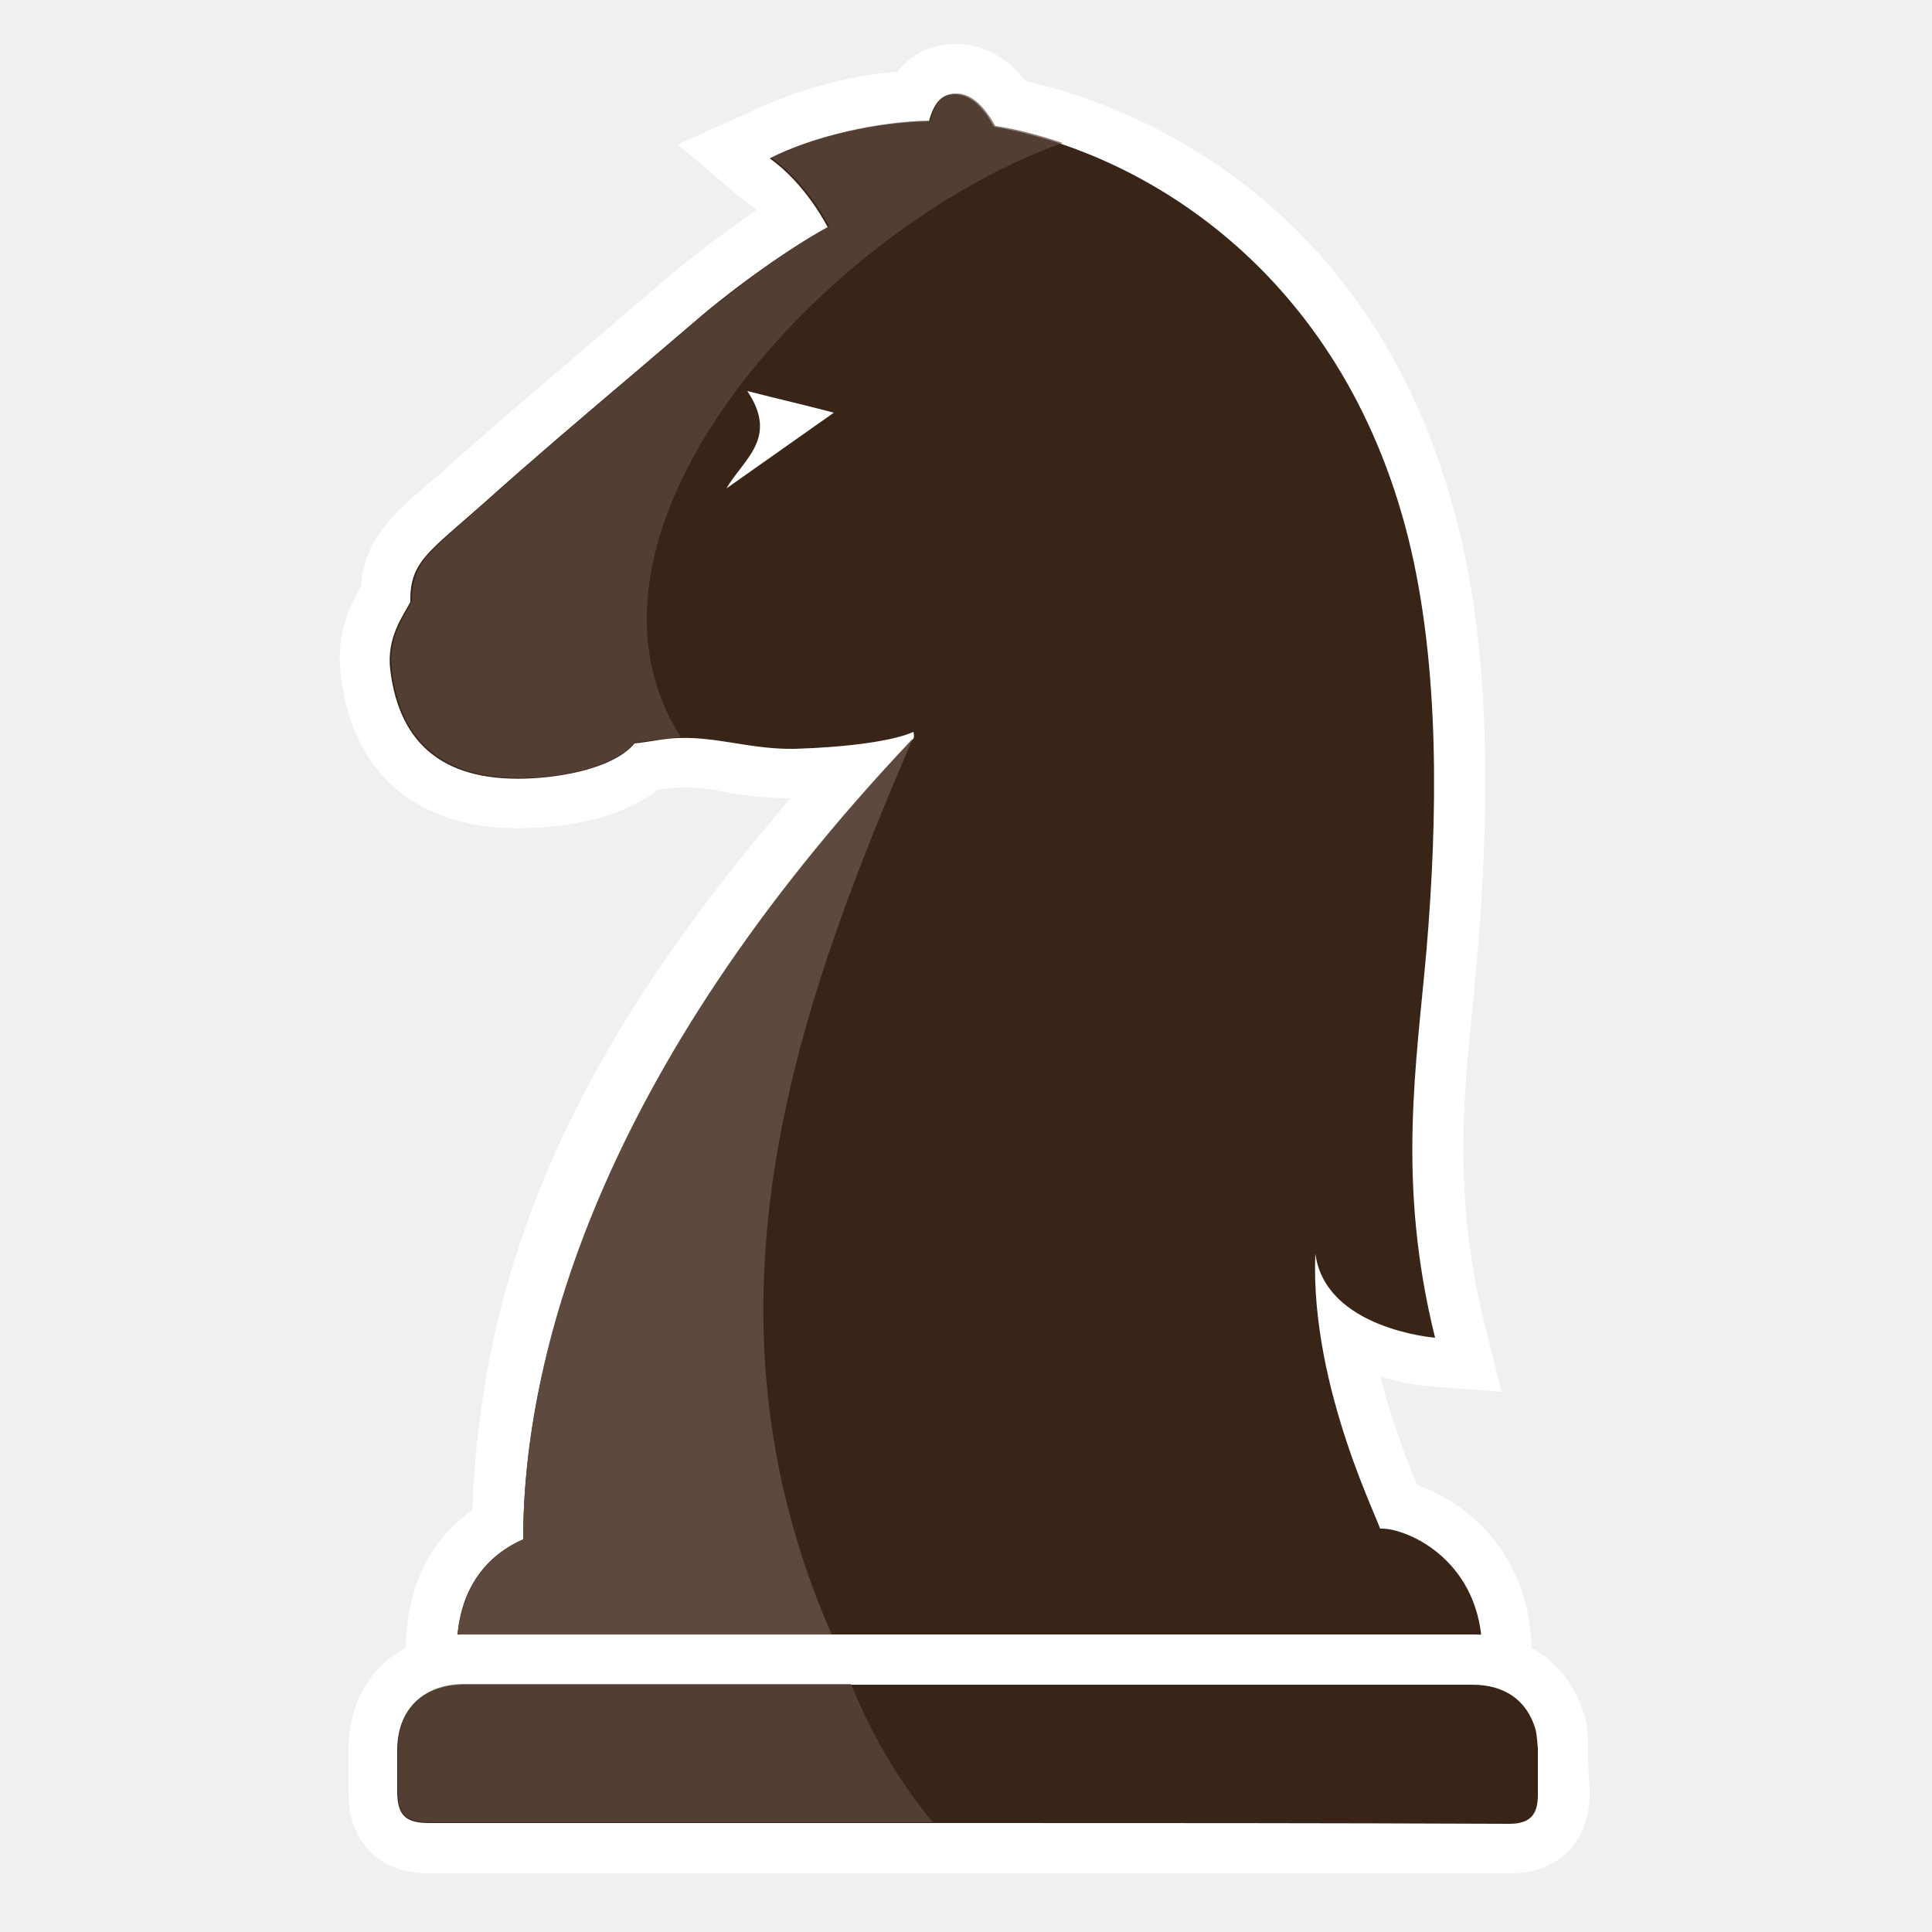
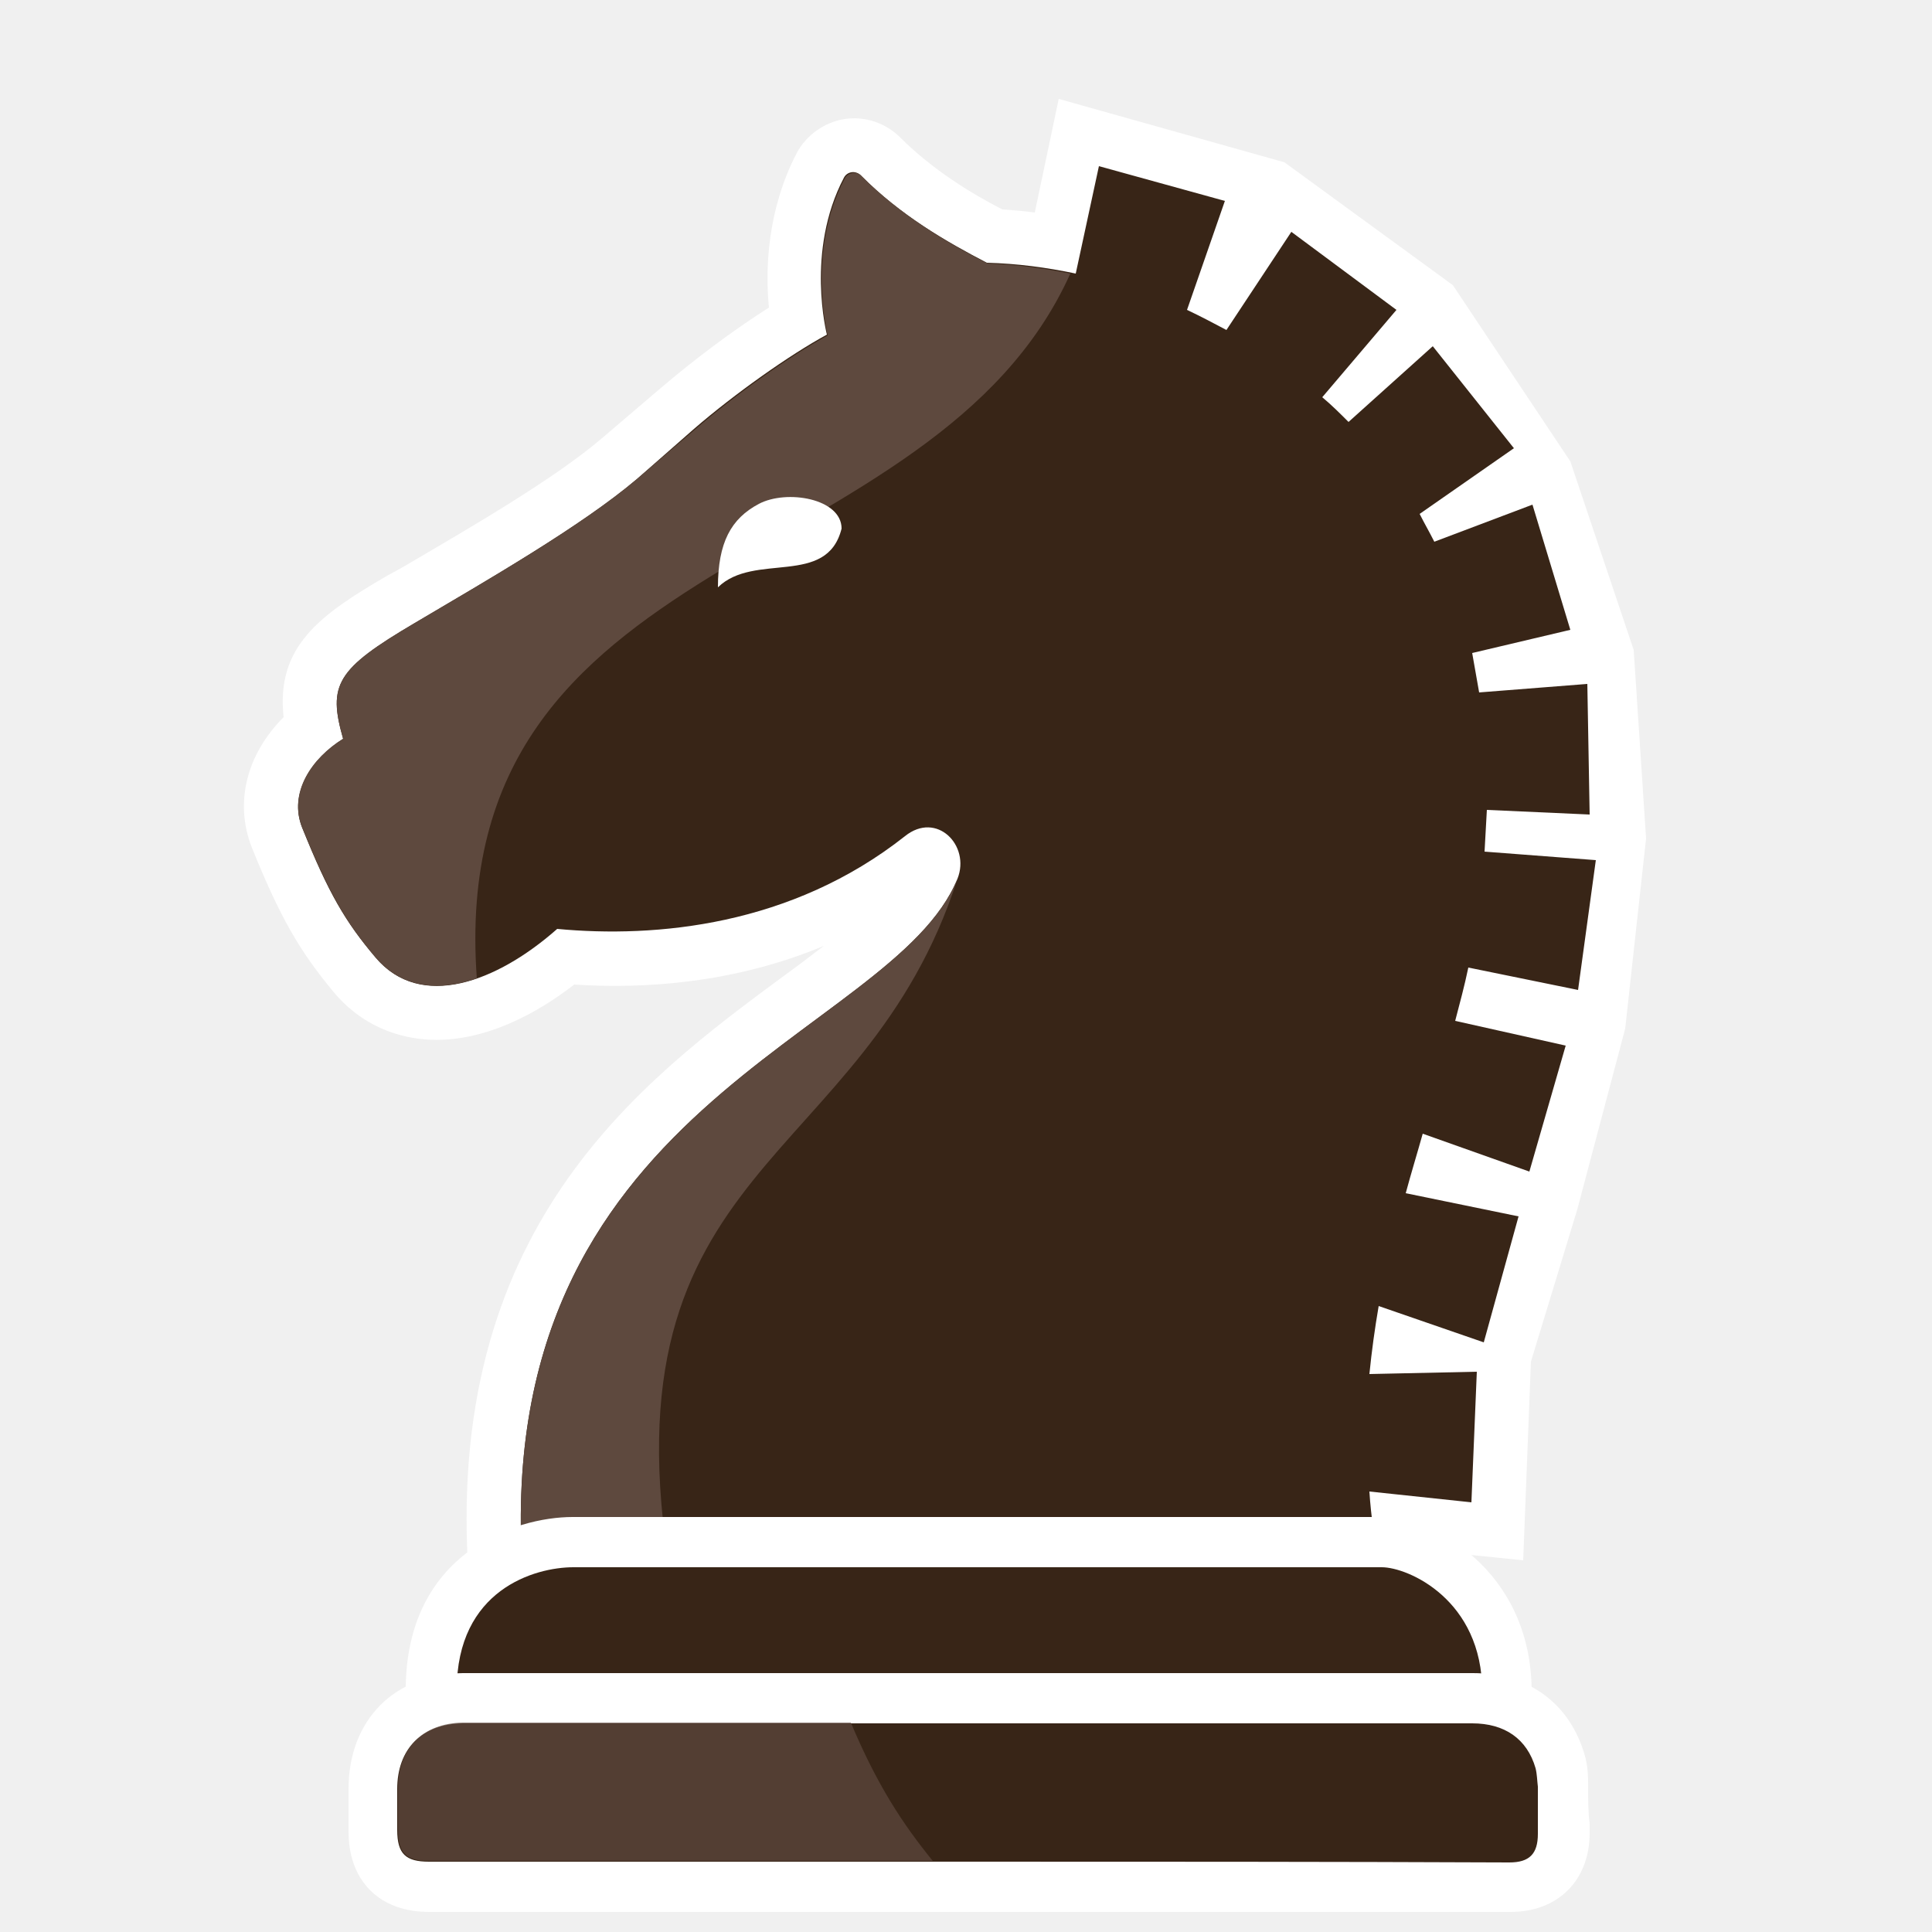
<svg xmlns="http://www.w3.org/2000/svg" version="1.1" id="Capa_1" x="0px" y="0px" viewBox="0 0 250 250" style="enable-background:new 0 0 250 250;" xml:space="preserve">
  <style type="text/css">
	.st0{fill:#FFFFFF;}
	.st1{fill:#382517;}
	.st2{fill:#5E493E;}
- 	.st3{opacity:0.7;fill:#5E493E;}
- 	.st4{opacity:0.7;}
+ 	.st3{opacity:0.7;enable-background:new    ;}
</style>
  <g>
+     <path class="st0" d="M213,108.5l-1.6-24.4l-8.2-24.4l-15.2-22.8L166.2,21L137,12.8l-3.1,14.7c-1.4-0.2-2.8-0.3-4.2-0.4   c-3.9-2-9-5.1-13.2-9.3c-1.9-1.9-4.6-2.8-7.2-2.4c-2.6,0.4-5,2.1-6.2,4.4c-3.8,7.3-4.1,15-3.6,20c-4.6,2.9-9.9,6.9-14.1,10.5   l-7.5,6.4c-6.2,5.3-17.1,11.6-25.8,16.7l-2,1.1c-8.8,5.1-14.4,9.2-13.4,18.3c-4.8,4.8-6.4,11.1-4.1,16.9   c3.6,8.9,6.1,13.3,10.6,18.7c3,3.6,7.1,5.7,11.8,6.1c7.6,0.6,14.8-3.6,19.3-7.1c9.2,0.6,20.8-0.2,32.3-5c-1.7,1.3-3.4,2.6-5.2,3.9   c-18.7,13.8-44.2,32.8-40.7,78.5l0.5,6.5l125.9-1.5l-1.7-8.3c-0.1-0.3-0.1-0.5-0.1-0.8l11.8,1.2l1-25.7l6-19.7l6.2-23.4L213,108.5z   " />
    <g>
-       <path class="st0" d="M178.7,191.3l-101.4,0l-1,0c-0.8,0-1.5,0-2.2,0c-7.5,0-21.6,4.7-21.6,22.4v8.6h6.5l139.2,0v-8.3    C198.2,198.1,185.3,191.3,178.7,191.3z" />
-       <path class="st0" d="M194.3,180.1l-2.2-8.8c-4-16-2.8-29-1.5-41.5c0.2-2.2,0.4-4.4,0.6-6.6c1.9-22.8,1.1-40.9-2.6-55.4    c-11-43.9-44.9-54.9-55.9-57.3c-2.5-3.2-5.5-4.8-9.1-4.8c-1.8,0-5.1,0.5-7.5,3.6c-6.5,0.5-12.6,2.2-19.1,5.2l-9.3,4.2l7.8,6.6    c0.4,0.3,0.8,0.6,1.2,0.9c0.5,0.4,0.9,0.7,1.2,1c-4,2.7-8.6,6.2-12.1,9.2L78.1,43C71,49.1,64.2,54.8,58.3,60.1    c-1,0.9-1.9,1.7-2.8,2.4c-4.8,4.2-8.3,7.2-8.8,13.4c-1.2,2.1-3.3,6-2.6,11.4c1.5,13.5,10.8,20.7,25.4,19.8    c3.9-0.2,11-1.2,15.6-4.9l1.4-0.2c2.4-0.3,4.7,0,7.4,0.5c2.4,0.4,5.1,0.8,8.3,0.8c0,0,0.1,0,0.1,0c-27.7,32.1-40.1,60-41.2,92.7    l-0.1,1.5l13,0.5l0.1-1.5c0,0,0-0.1,0-0.1l97.5,1.4c0.1,0.2,0.2,0.4,0.2,0.5l0.2,0.4c0.2,0.4,0.3,0.8,0.4,1c0,0,0,0,0,0l2.8-1    c0,0,0,0,0,0c-0.1-0.2-0.1-0.5-0.1-0.9l1.8,0l2.8,6.6l1.4-0.6c2.3-1,5.2-4.2,3.4-8.9c-0.2-0.4-0.4-1-0.7-1.7    c-1.2-2.9-3.5-8.5-5.2-15.1c2.8,0.9,5.2,1.2,6.6,1.3L194.3,180.1z" />
-       <path class="st1" d="M67.7,199.3c0-30,15.6-66.7,49.8-102.9l0.6-0.7c0.2-0.2,0.2-0.6,0.1-1c-2.6,1.2-8.7,2-15.4,2.2    c-6.4,0.1-11.2-2.1-17.2-1.2c-1.3,0.2-2.5,0.4-3.5,0.5c-2.4,2.9-8.2,4.2-13,4.5c-11.4,0.7-17.4-4.2-18.6-14    c-0.5-4.2,1.6-6.9,2.6-8.8c-0.1-5.2,2.3-6.4,9.5-12.8c5.9-5.3,12.6-11,19.8-17.1l7.5-6.4c5.2-4.5,12.4-9.6,17.2-12.2    c0,0-2.8-5.6-7.5-8.9c5.5-2.8,13.8-4.7,20.6-4.8c0.6-2.2,1.5-3.5,3.3-3.5c1.9,0,3.6,1.4,5.1,4.2c19.2,3.3,44.9,18.6,53.6,53.1    c4.2,16.8,3.8,36.6,2.4,53.3c-1.3,14.9-3.9,30.2,1.1,50.3c0,0-14.2-1.1-15.5-10.9c-0.7,17.7,8.8,35.6,8.4,35.8" />
-       <path class="st1" d="M59.1,213.7c0-13,10.1-15.9,15.1-15.9c1.1,0,2.1,0,3.2,0c33.8,0,67.6,0,101.4,0c3.4,0,13,4.2,13,16.1    L59.1,213.7z" />
-       <path class="st2" d="M118.1,95.6C77,139,67.7,176.2,67.7,199.2c-4.3,1.9-8.6,6-8.6,14.5l49.6,0.2    C88.6,170.7,102.8,131.2,118.1,95.6z" />
-       <path class="st0" d="M205.5,226c0-1,0-2.5-0.5-4.1c-2-6.6-7.3-10.4-14.4-10.4l-126.7,0l-1.2,0c-0.9,0-1.9,0-2.8,0    c-8.9,0.1-14.8,6.1-14.8,15l0,5.3c0,1.2,0,5,2.8,7.8c2.8,2.8,6.6,2.8,7.8,2.8h139.8c6.1,0,10.2-4.1,10.2-10.2l0-1.2    C205.5,229.4,205.5,227.7,205.5,226z" />
-       <path class="st1" d="M125.3,235.9c-23.3,0-46.5,0-69.8,0c-3,0-4.1-1-4.1-4.1c0-1.8,0-3.5,0-5.3c0-5.2,3.2-8.4,8.4-8.5    c1.3,0,2.6,0,4,0c42.2,0,84.5,0,126.7,0c4.2,0,7.1,2,8.2,5.8c0.2,0.8,0.2,1.6,0.3,2.4c0,2,0,4,0,6.1c0,2.6-1.1,3.7-3.7,3.7    C172.1,235.9,148.7,235.9,125.3,235.9z" />
-       <path class="st3" d="M110.1,217.9c-12,0-34.2,0-46.2,0c-1.3,0-2.7,0-4,0c-5.2,0.1-8.4,3.3-8.4,8.5c0,1.8,0,3.5,0,5.3    c0,3.1,1,4.1,4.1,4.1c11.1,0,54.1,0,65.1,0C116.8,231,113.5,226,110.1,217.9z" />
-       <g class="st4">
-         <path class="st2" d="M82.2,96.1c1-0.2,2.2-0.3,3.5-0.5c0.8-0.1,1.7-0.2,2.4-0.2c-17.1-26.9,19-66.1,49.4-76.9     c-3-1-5.9-1.8-8.7-2.2c-1.6-2.8-3.2-4.2-5.1-4.2c-1.9,0-2.8,1.3-3.3,3.5c-6.8,0.1-15.1,2-20.6,4.8c4.7,3.3,7.5,8.9,7.5,8.9     c-4.8,2.6-11.9,7.7-17.2,12.2l-7.5,6.4c-7.2,6.1-13.9,11.8-19.8,17.1c-7.2,6.5-9.5,7.6-9.5,12.8c-1,2-3.1,4.7-2.6,8.8     c1.1,9.8,7.2,14.7,18.6,14C74,100.3,79.8,99,82.2,96.1z" />
-       </g>
+       <path class="st1" d="M204.2,128.1l2.3-16.8l-14.4-1.1c0.1-1.8,0.2-3.6,0.3-5.4l13.3,0.6l-0.3-16.9l-14,1.1    c-0.3-1.7-0.6-3.4-0.9-5.1l12.7-3l-4.9-16.2l-12.7,4.8c-0.6-1.2-1.3-2.4-1.9-3.6l12.2-8.5l-10.5-13.2l-10.9,9.8    c-1.1-1.1-2.2-2.2-3.4-3.2l9.6-11.3L167.1,30l-8.4,12.7c-1.7-0.9-3.4-1.8-5.1-2.6l4.9-14.1l-16.3-4.5l-3,13.9    c-3.8-0.8-7.6-1.3-11.5-1.4c-5.2-2.7-11.3-6.2-16.3-11.3c-0.7-0.7-1.8-0.5-2.2,0.3c-5,9.5-2.2,20.3-2.2,20.3    c-4.8,2.6-12,7.7-17.2,12.2L82.4,62C75.2,68.1,63,75.1,53.7,80.6c-10.2,6-11.3,8-9.3,15c-4,2.5-7.1,7-5.3,11.5    c3.4,8.5,5.6,12.2,9.5,16.8c5.8,6.9,15.7,3.2,23.5-3.7c12.8,1.2,30.3-0.4,45-12c4.1-3.3,8.5,1.2,6.8,5.5    c-8.4,20.7-61,29-56.2,90.6l110.9-1.3c-0.7-3.4-1.2-6.8-1.4-10l13.2,1.4l0.7-16.9l-13.9,0.3c0.3-3,0.7-5.9,1.2-8.8l13.6,4.7    l4.5-16.3l-14.6-3c0.7-2.6,1.5-5.2,2.2-7.7l13.8,4.9l4.7-16.3l-14.3-3.2c0.6-2.3,1.2-4.5,1.7-6.9L204.2,128.1z" />
    </g>
-     <path class="st0" d="M107.9,53.4c-3.8-1-6.9-1.7-11.2-2.8c4.1,6.1-0.5,8.8-2.7,12.6C98.4,60.1,102.8,57,107.9,53.4z" />
+     <g>
+       <path class="st2" d="M123.9,113.7c-8.4,20.7-61,29-56.2,90.6l19.1-0.2C77.7,150.1,111.8,151.4,123.9,113.7z" />
+     </g>
+     <g>
+       <path class="st0" d="M178.7,196.3H77.3h-1c-0.8,0-1.5,0-2.2,0c-7.5,0-21.6,4.7-21.6,22.4v8.6H59h139.2V219    C198.2,203.1,185.3,196.3,178.7,196.3z" />
+     </g>
+     <g>
+       <path class="st2" d="M61.7,126.6c-4.9,1.7-9.7,1.3-13.1-2.7c-3.9-4.6-6-8.3-9.5-16.8c-1.8-4.5,1.2-9,5.3-11.5c-2-7-0.9-9,9.3-15    C63,75.1,75.2,68.1,82.4,62l7.5-6.4c5.2-4.5,12.4-9.6,17.2-12.2c0,0-2.8-10.8,2.2-20.3c0.4-0.8,1.6-1,2.2-0.3    c5,5,11,8.6,16.3,11.3c3.6,0.1,7.2,0.6,10.7,1.3C120.7,74.9,57.6,70.1,61.7,126.6z" />
+     </g>
+     <g>
+       <path class="st1" d="M59.1,218.7c0-13,10.1-15.9,15.1-15.9c1.1,0,2.1,0,3.2,0c33.8,0,67.6,0,101.4,0c3.4,0,13,4.2,13,16.1    L59.1,218.7z" />
+     </g>
+     <g>
+       <path class="st0" d="M205.5,231c0-1,0-2.5-0.5-4.1c-2-6.6-7.3-10.4-14.4-10.4H63.9h-1.2c-0.9,0-1.9,0-2.8,0    c-8.9,0.1-14.8,6.1-14.8,15v5.3c0,1.2,0,5,2.8,7.8s6.6,2.8,7.8,2.8h139.8c6.1,0,10.2-4.1,10.2-10.2V236    C205.5,234.4,205.5,232.7,205.5,231z" />
+     </g>
+     <g>
+       <path class="st1" d="M125.3,240.9c-23.3,0-46.5,0-69.8,0c-3,0-4.1-1-4.1-4.1c0-1.8,0-3.5,0-5.3c0-5.2,3.2-8.4,8.4-8.5    c1.3,0,2.6,0,4,0c42.2,0,84.5,0,126.7,0c4.2,0,7.1,2,8.2,5.8c0.2,0.8,0.2,1.6,0.3,2.4c0,2,0,4,0,6.1c0,2.6-1.1,3.7-3.7,3.7    C172.1,240.9,148.7,240.9,125.3,240.9z" />
+     </g>
+     <g class="st3">
+       <path class="st2" d="M110.1,222.9c-12,0-34.2,0-46.2,0c-1.3,0-2.7,0-4,0c-5.2,0.1-8.4,3.3-8.4,8.5c0,1.8,0,3.5,0,5.3    c0,3.1,1,4.1,4.1,4.1c11.1,0,54.1,0,65.1,0C116.8,236,113.5,231,110.1,222.9z" />
+     </g>
+     <g>
+       <path class="st0" d="M108.9,68.4c0-3.9-7.1-5.1-10.7-3.2c-3.6,1.9-5.3,5-5.3,10.8C97.6,71.4,107,76,108.9,68.4z" />
+     </g>
  </g>
</svg>
